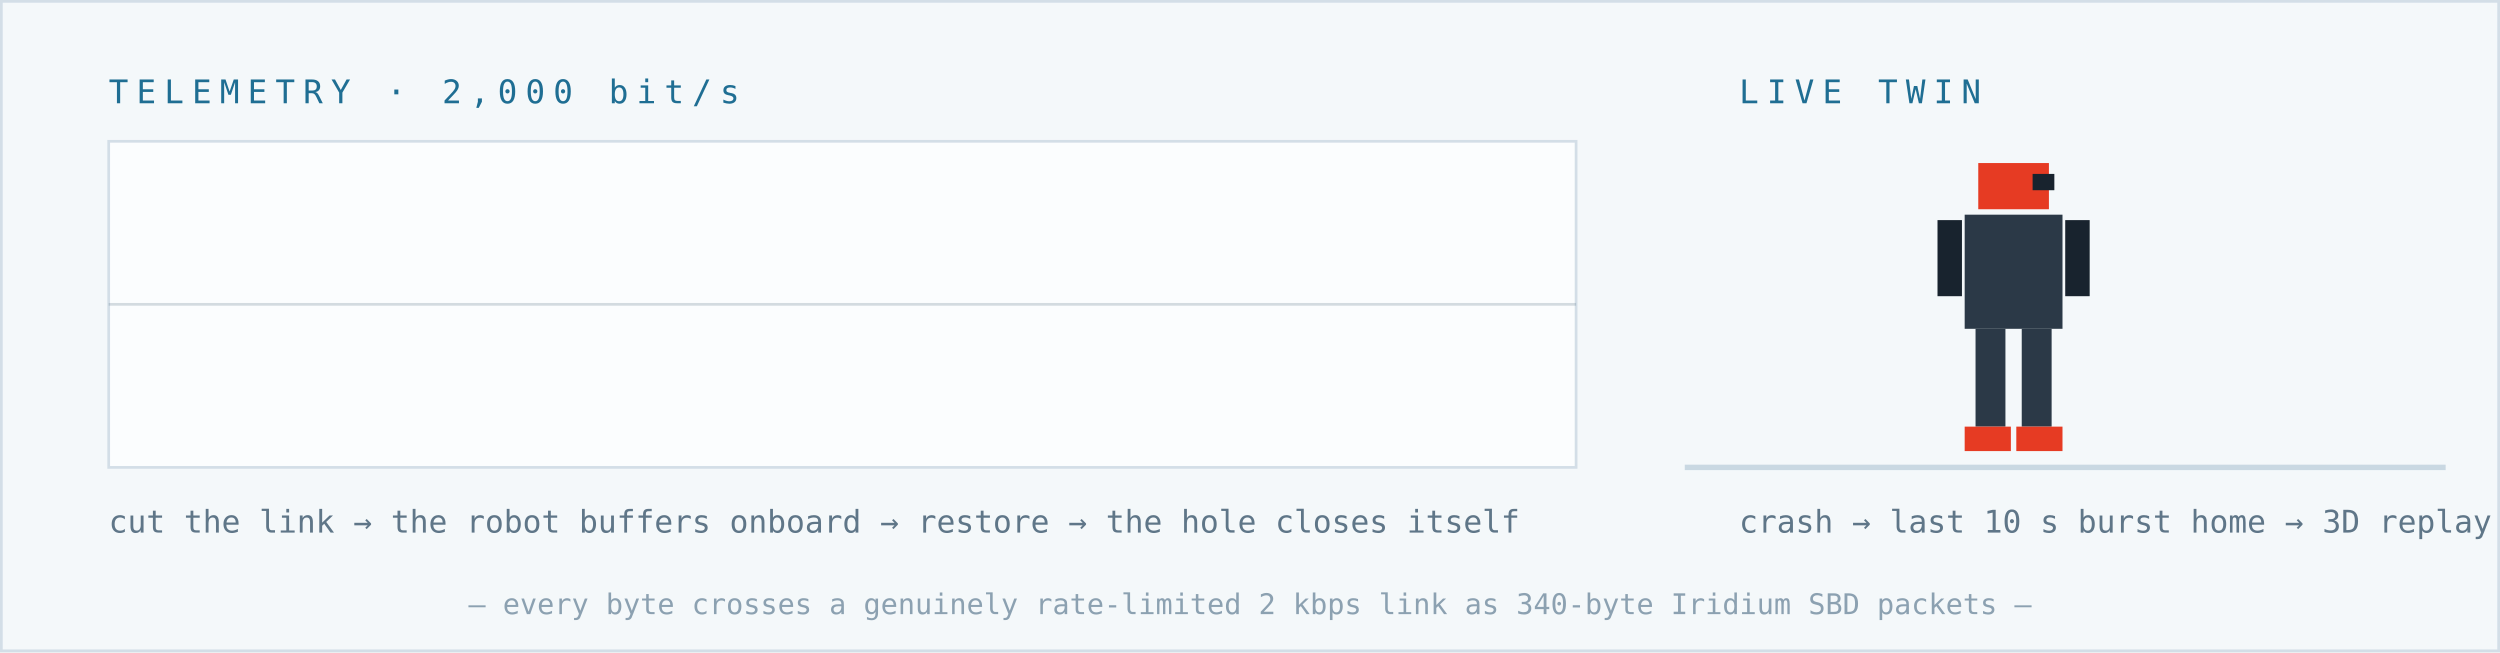
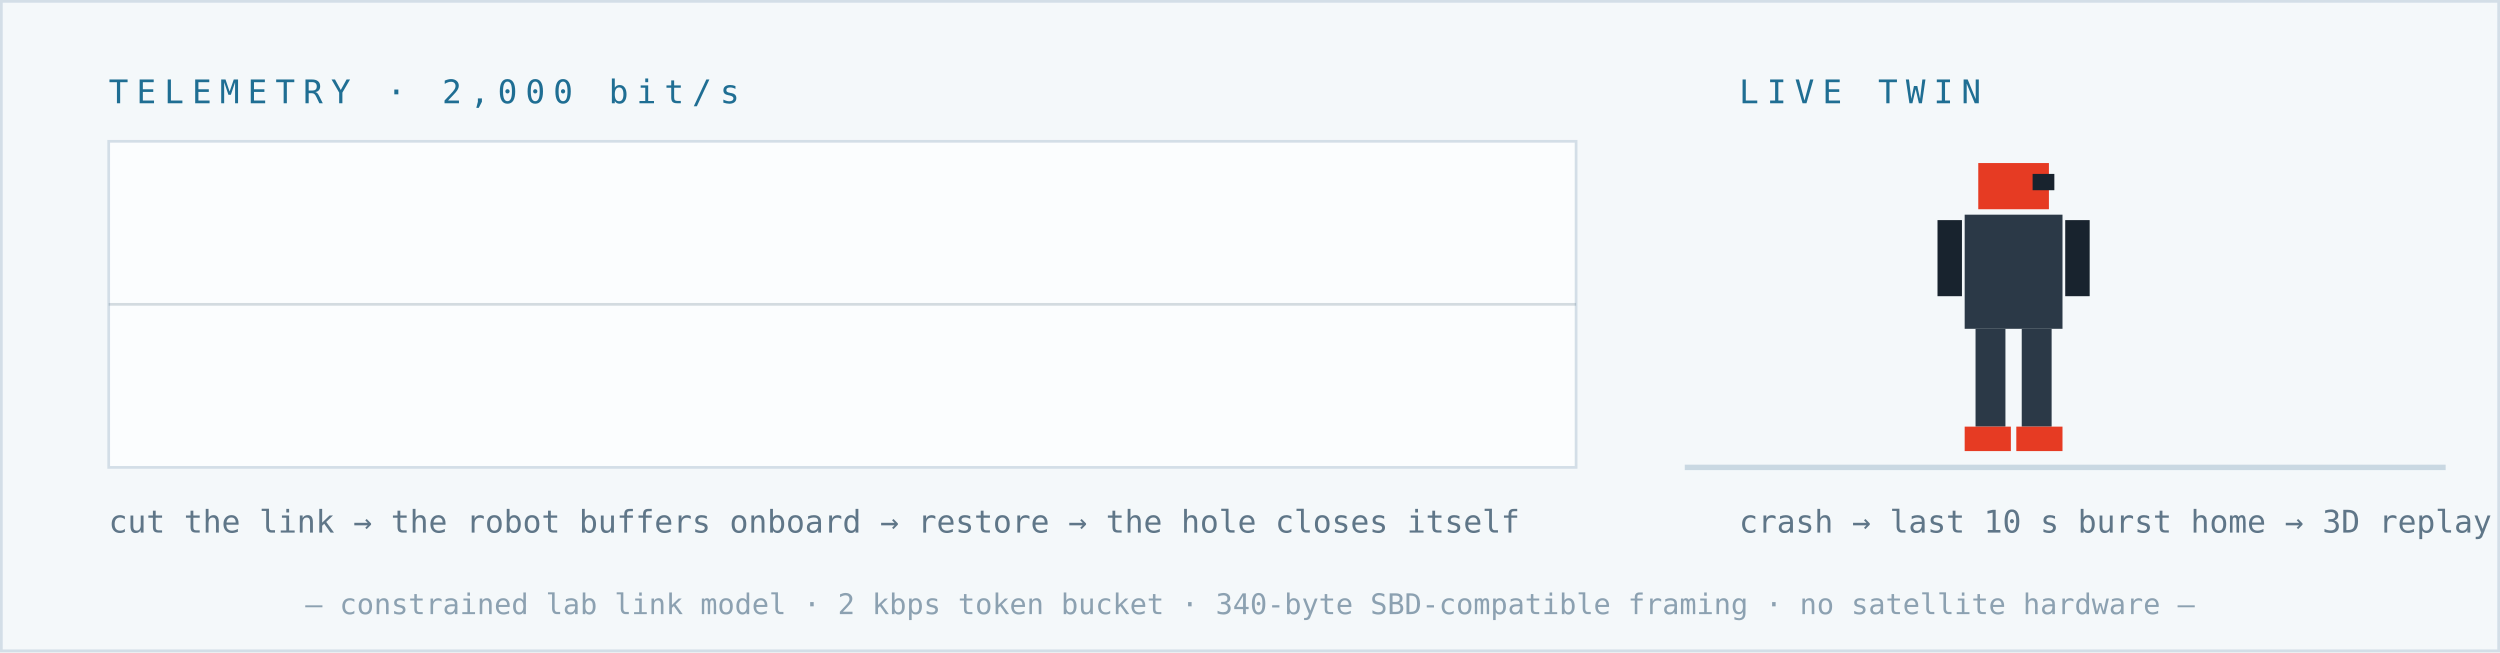
- <svg xmlns="http://www.w3.org/2000/svg" width="920" height="240" viewBox="0 0 920 240" role="img" aria-label="NeverDrop demo loop: live telemetry, link cut, backfill with zero loss, crash black box">
+ <svg xmlns="http://www.w3.org/2000/svg" width="920" height="240" viewBox="0 0 920 240" role="img" aria-label="NeverDrop demo loop: live telemetry, link cut, manifest-verified backfill, crash black box">
  <rect width="920" height="240" fill="#F4F8FA" />
  <rect x="0.5" y="0.5" width="919" height="239" fill="none" stroke="#D3DEE7" />
  <text x="40" y="38" font-family="Menlo, Consolas, monospace" font-size="12" letter-spacing="3" fill="#1F6E93">TELEMETRY · 2,000 bit/s</text>
  <rect x="40" y="52" width="540" height="120" fill="#FBFDFE" stroke="#D3DEE7" />
  <line x1="40" y1="112" x2="580" y2="112" stroke="#5F7688" stroke-opacity="0.25" />
  <path d="M50,112 C70,92 90,132 110,112 C130,92 150,130 170,110 C190,94 210,128 230,112" fill="none" stroke="#1F6E93" stroke-width="2.5" stroke-linecap="round" stroke-dasharray="300" stroke-dashoffset="300">
    <animate attributeName="stroke-dashoffset" values="300;0;0;0;0;300" keyTimes="0;0.22;0.5;0.8;0.98;1" dur="12s" repeatCount="indefinite" />
  </path>
  <rect x="230" y="56" width="130" height="112" fill="#D42B1E" fill-opacity="0">
    <animate attributeName="fill-opacity" values="0;0;0.08;0.08;0;0" keyTimes="0;0.24;0.28;0.55;0.62;1" dur="12s" repeatCount="indefinite" />
  </rect>
  <text x="295" y="118" font-family="Menlo, Consolas, monospace" font-size="11" fill="#D42B1E" text-anchor="middle" opacity="0">
    LINK CUT
    <animate attributeName="opacity" values="0;0;1;1;0;0" keyTimes="0;0.25;0.29;0.53;0.6;1" dur="12s" repeatCount="indefinite" />
  </text>
  <path d="M230,112 C250,90 270,134 290,112 C310,92 330,132 350,112" fill="none" stroke="#0E8F63" stroke-width="2.5" stroke-linecap="round" stroke-dasharray="160" stroke-dashoffset="160">
    <animate attributeName="stroke-dashoffset" values="160;160;160;0;0;160" keyTimes="0;0.55;0.62;0.72;0.98;1" dur="12s" repeatCount="indefinite" />
  </path>
  <path d="M350,112 C370,94 390,130 410,110 C430,92 450,128 470,112 C490,96 510,126 530,110 C550,96 565,120 572,112" fill="none" stroke="#1F6E93" stroke-width="2.5" stroke-linecap="round" stroke-dasharray="360" stroke-dashoffset="360">
    <animate attributeName="stroke-dashoffset" values="360;360;360;0;0;360" keyTimes="0;0.55;0.6;0.82;0.98;1" dur="12s" repeatCount="indefinite" />
  </path>
  <g opacity="0">
    <animate attributeName="opacity" values="0;0;0;1;1;0" keyTimes="0;0.7;0.74;0.78;0.96;1" dur="12s" repeatCount="indefinite" />
    <rect x="238" y="66" width="118" height="26" fill="#0E8F63" />
-     <text x="297" y="84" font-family="Menlo, Consolas, monospace" font-size="13" font-weight="bold" fill="#FFFFFF" text-anchor="middle">0 LOST</text>
+     <text x="297" y="84" font-family="Menlo, Consolas, monospace" font-size="13" font-weight="bold" fill="#FFFFFF" text-anchor="middle">VERIFIED</text>
  </g>
  <text x="40" y="196" font-family="Menlo, Consolas, monospace" font-size="11.5" fill="#5F7688">cut the link → the robot buffers onboard → restore → the hole closes itself</text>
  <text x="640" y="38" font-family="Menlo, Consolas, monospace" font-size="12" letter-spacing="3" fill="#1F6E93">LIVE TWIN</text>
  <line x1="620" y1="172" x2="900" y2="172" stroke="#C9D8E2" stroke-width="2" />
  <circle cx="762" cy="168" r="52" fill="#E63B23" opacity="0">
    <animate attributeName="opacity" values="0;0;0;0.45;0;0" keyTimes="0;0.82;0.84;0.86;0.92;1" dur="12s" repeatCount="indefinite" />
  </circle>
  <g>
    <animateTransform attributeName="transform" type="rotate" values="-4 745 172; 4 745 172; -4 745 172; 3 745 172; 88 745 172; 88 745 172; -4 745 172" keyTimes="0; 0.2; 0.45; 0.8; 0.86; 0.97; 1" dur="12s" repeatCount="indefinite" />
    <rect x="728" y="60" width="26" height="17" fill="#E63B23" />
    <rect x="748" y="64" width="8" height="6" fill="#18232E" />
    <rect x="723" y="79" width="36" height="42" fill="#2B3947" />
    <rect x="713" y="81" width="9" height="28" fill="#18232E" />
    <rect x="760" y="81" width="9" height="28" fill="#18232E" />
    <rect x="727" y="121" width="11" height="36" fill="#2B3947" />
    <rect x="744" y="121" width="11" height="36" fill="#2B3947" />
    <rect x="723" y="157" width="17" height="9" fill="#E63B23" />
    <rect x="742" y="157" width="17" height="9" fill="#E63B23" />
  </g>
  <g opacity="0">
    <animate attributeName="opacity" values="0;0;0;1;1;0" keyTimes="0;0.84;0.86;0.88;0.97;1" dur="12s" repeatCount="indefinite" />
    <rect x="806" y="76" width="86" height="46" fill="#FBFDFE" stroke="#D42B1E" />
    <text x="849" y="98" font-family="'Arial Black', Arial, sans-serif" font-size="19" font-weight="900" fill="#D42B1E" text-anchor="middle">10.8 g</text>
    <text x="849" y="114" font-family="Menlo, Consolas, monospace" font-size="9" fill="#5F7688" text-anchor="middle">BLACK BOX SENT</text>
  </g>
-   <text x="640" y="196" font-family="Menlo, Consolas, monospace" font-size="11.5" fill="#5F7688">crash → last 10 s burst home → 3D replay + root cause</text>
-   <text x="460" y="226" font-family="Menlo, Consolas, monospace" font-size="10.5" fill="#8CA1B1" text-anchor="middle">— every byte crosses a genuinely rate-limited 2 kbps link as 340-byte Iridium SBD packets —</text>
+   <text x="640" y="196" font-family="Menlo, Consolas, monospace" font-size="11.5" fill="#5F7688">crash → last 10 s burst home → 3D replay + incident analysis</text>
+   <text x="460" y="226" font-family="Menlo, Consolas, monospace" font-size="10.5" fill="#8CA1B1" text-anchor="middle">— constrained lab link model · 2 kbps token bucket · 340-byte SBD-compatible framing · no satellite hardware —</text>
</svg>
